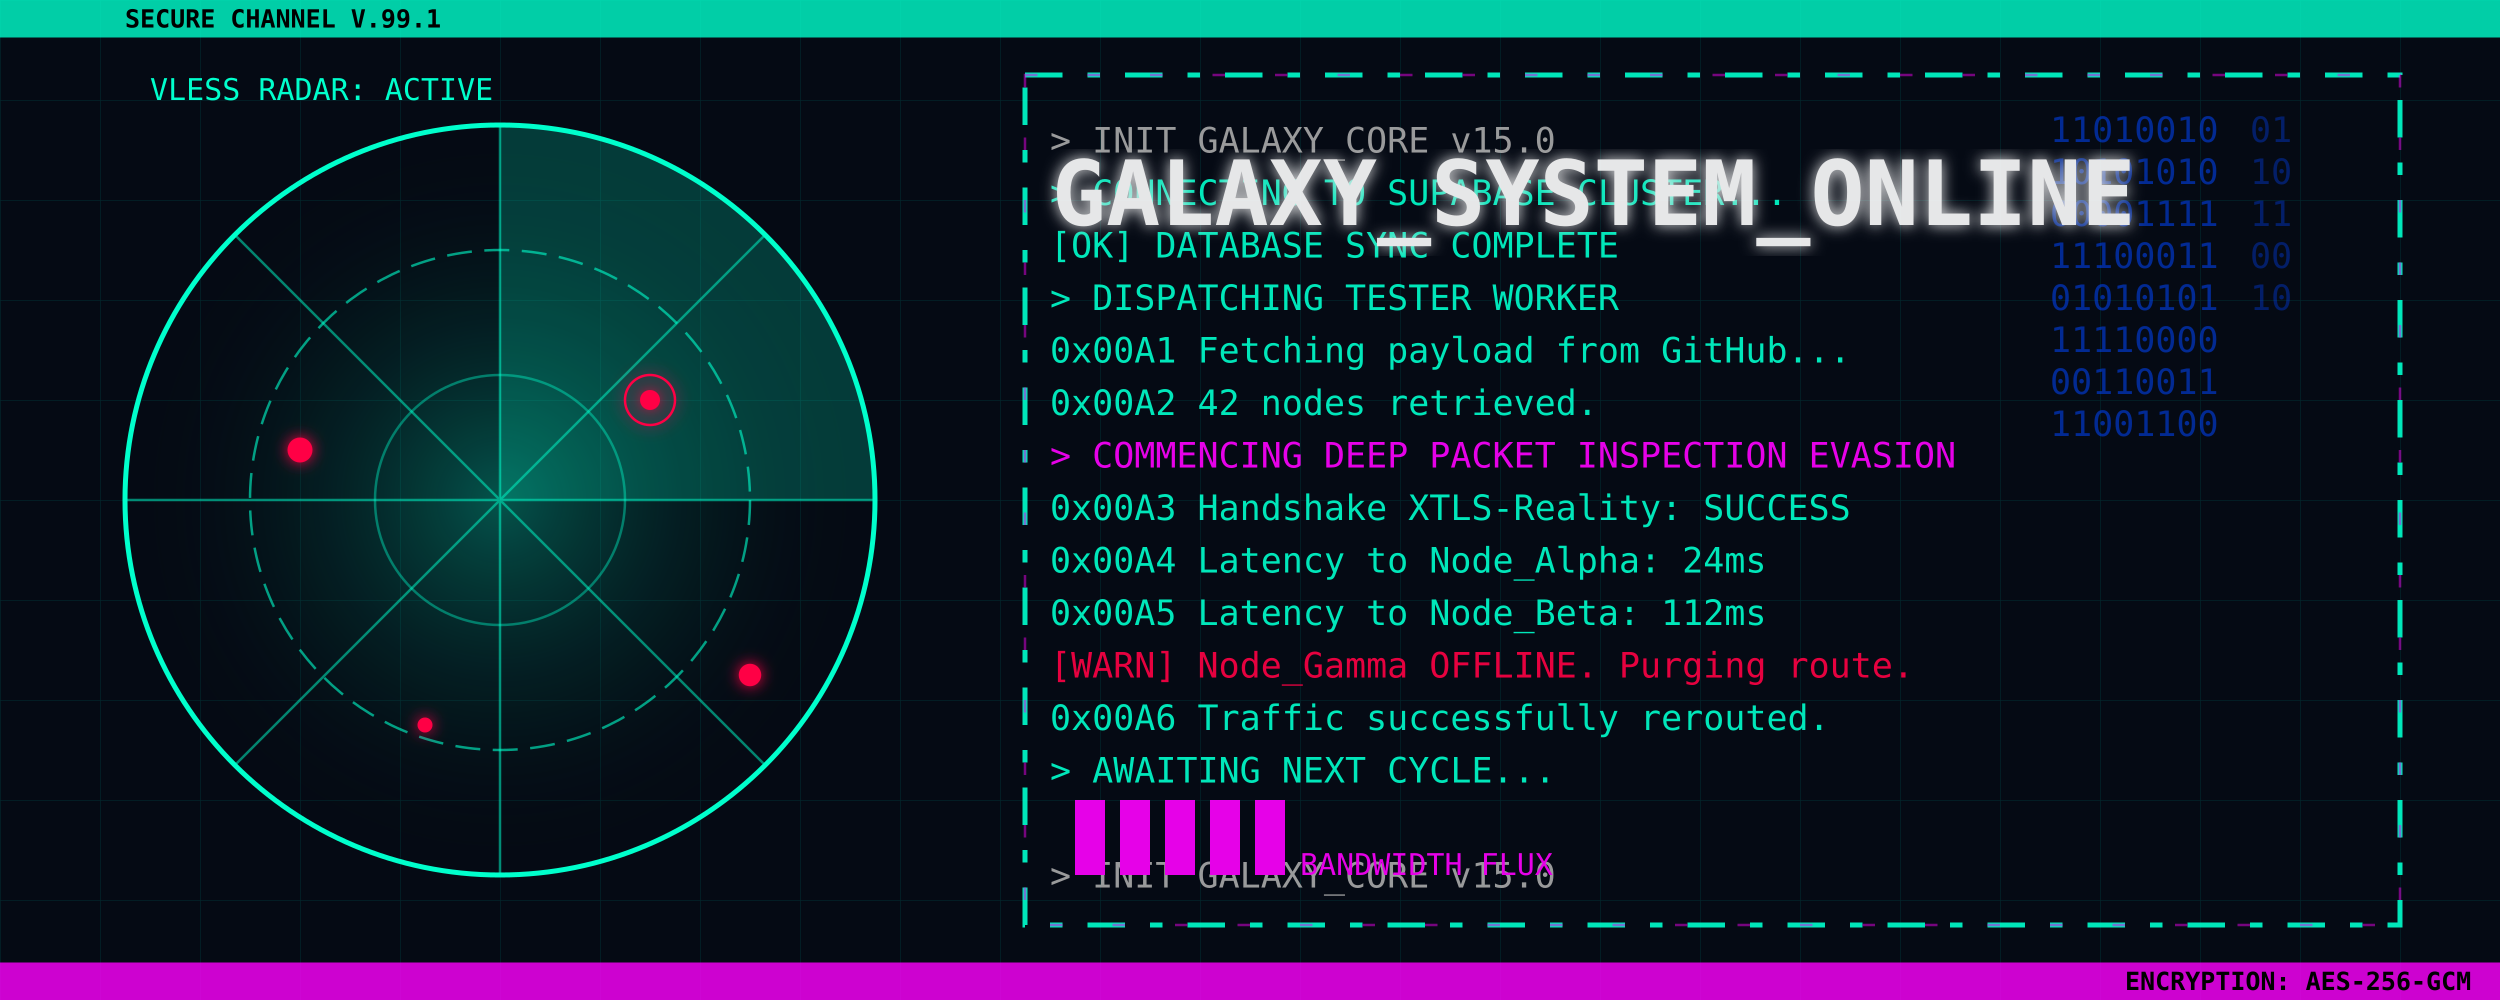
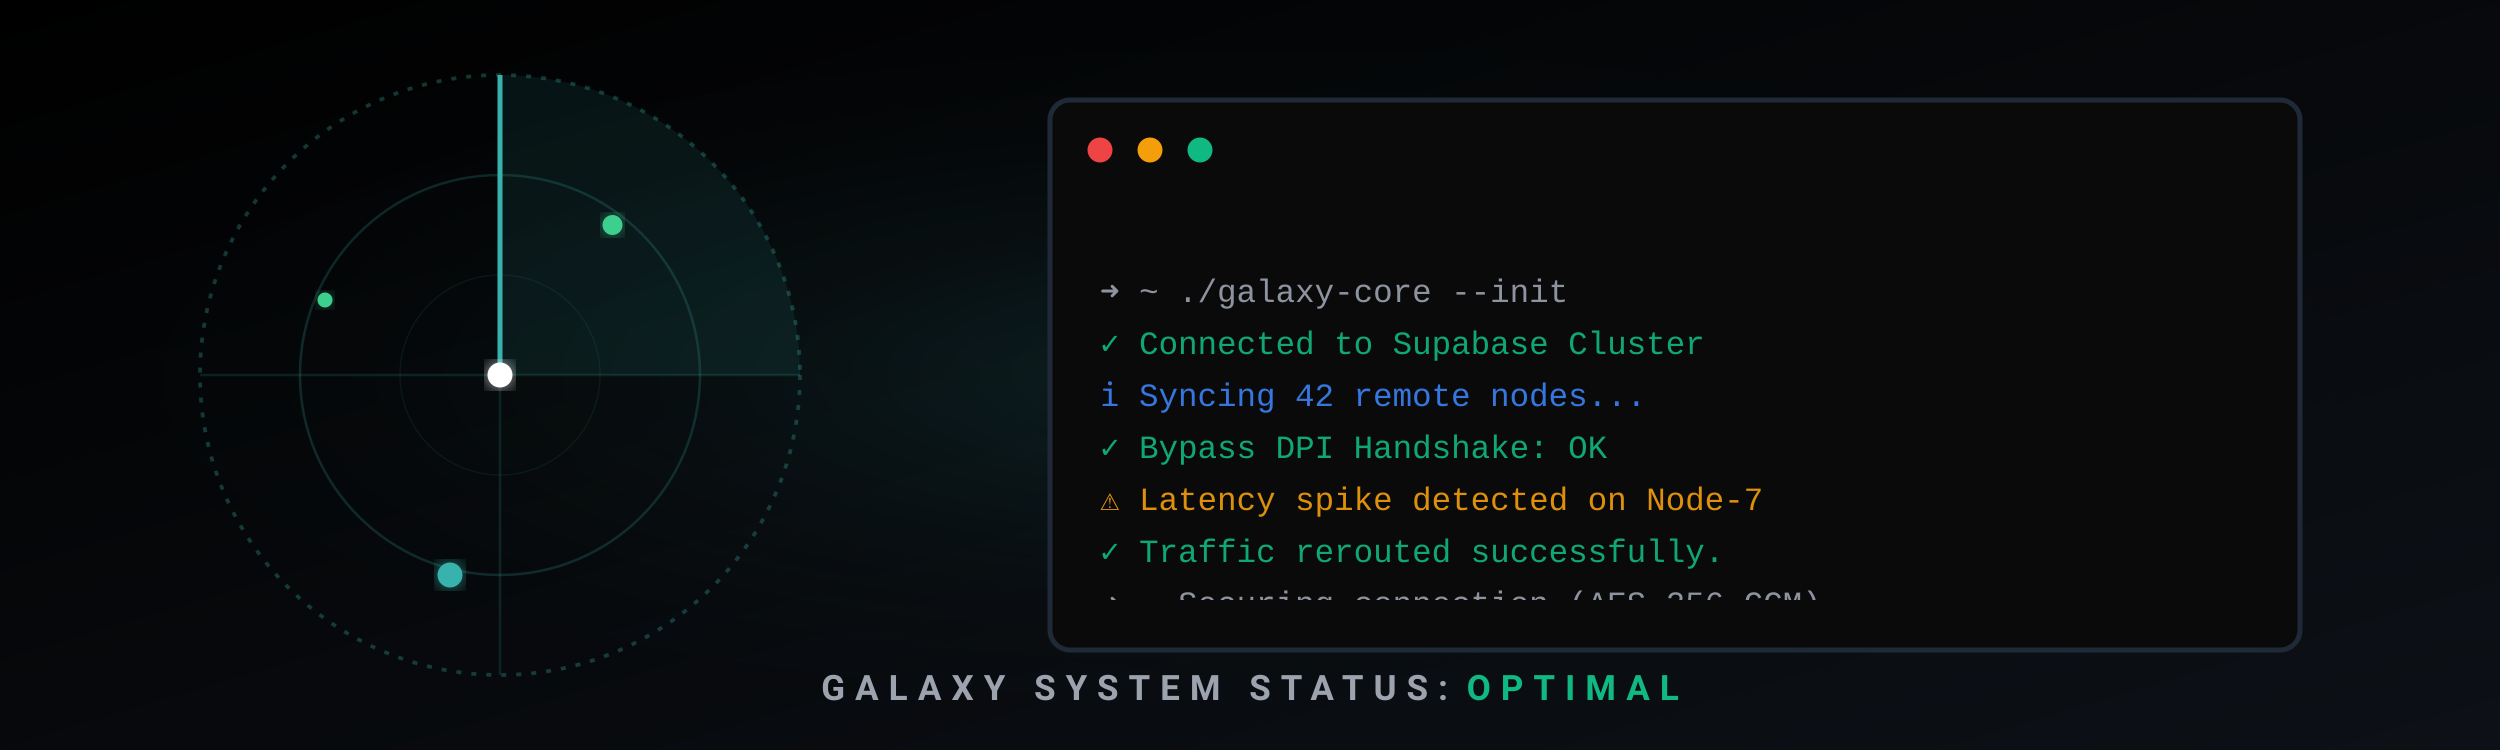
- <svg xmlns="http://www.w3.org/2000/svg" viewBox="0 0 1000 400" width="100%" height="400">
+ <svg xmlns="http://www.w3.org/2000/svg" viewBox="0 0 1000 300" width="100%" height="300">
  <defs>
-     <radialGradient id="radarGlow" cx="50%" cy="50%" r="50%">
-       <stop offset="0%" stop-color="#00ffcc" stop-opacity="0.3" />
+     <linearGradient id="bg" x1="0" y1="0" x2="100%" y2="100%">
+       <stop offset="0%" stop-color="#000000" />
+       <stop offset="100%" stop-color="#0d1117" />
+     </linearGradient>
+     <radialGradient id="glow" cx="50%" cy="50%" r="50%">
+       <stop offset="0%" stop-color="#38B2AC" stop-opacity="0.15" />
      <stop offset="100%" stop-color="#000000" stop-opacity="0" />
    </radialGradient>
    <filter id="neonBlur">
-       <feGaussianBlur stdDeviation="3" result="blur" />
+       <feGaussianBlur stdDeviation="4" result="blur" />
      <feMerge>
        <feMergeNode in="blur" />
        <feMergeNode in="SourceGraphic" />
      </feMerge>
    </filter>
  </defs>
-   <rect width="1000" height="400" fill="#050a14" />
-   <pattern id="grid" width="40" height="40" patternUnits="userSpaceOnUse">
-     <path d="M 40 0 L 0 0 0 40" fill="none" stroke="#004444" stroke-width="0.5" opacity="0.5" />
-   </pattern>
-   <rect width="1000" height="400" fill="url(#grid)" />
-   <g transform="translate(200, 200)">
-     <circle cx="0" cy="0" r="150" fill="url(#radarGlow)" stroke="#00ffcc" stroke-width="2" />
-     <circle cx="0" cy="0" r="100" fill="none" stroke="#00ffcc" stroke-width="1" stroke-dasharray="10 5" opacity="0.6" />
-     <circle cx="0" cy="0" r="50" fill="none" stroke="#00ffcc" stroke-width="1" opacity="0.4" />
-     <g opacity="0.5" stroke="#00ffcc" stroke-width="1">
-       <path d="M -150 0 L 150 0" />
-       <path d="M 0 -150 L 0 150" />
-       <path d="M -106 -106 L 106 106" />
-       <path d="M -106 106 L 106 -106" />
+   <rect width="1000" height="300" fill="url(#bg)" />
+   <rect width="1000" height="300" fill="url(#glow)" />
+   <g transform="translate(200, 150)">
+     <circle cx="0" cy="0" r="120" fill="none" stroke="#38B2AC" stroke-width="1.5" stroke-dasharray="2 4" opacity="0.3" />
+     <circle cx="0" cy="0" r="80" fill="none" stroke="#38B2AC" stroke-width="1" opacity="0.2" />
+     <circle cx="0" cy="0" r="40" fill="none" stroke="#38B2AC" stroke-width="0.5" opacity="0.1" />
+     <path d="M -120 0 L 120 0 M 0 -120 L 0 120" stroke="#38B2AC" stroke-width="1" opacity="0.15" />
+     <path d="M 0 0 L 0 -120 A 120 120 0 0 1 120 0 Z" fill="#38B2AC" opacity="0.1">
+       <animateTransform attributeName="transform" type="rotate" from="0" to="360" dur="4s" repeatCount="indefinite" />
+     </path>
+     <line x1="0" y1="0" x2="0" y2="-120" stroke="#38B2AC" stroke-width="2">
+       <animateTransform attributeName="transform" type="rotate" from="0" to="360" dur="4s" repeatCount="indefinite" />
+     </line>
+     <circle cx="45" cy="-60" r="4" fill="#3ECF8E" filter="url(#neonBlur)">
+       <animate attributeName="opacity" values="0;1;0;0;0" dur="4s" repeatCount="indefinite" />
+     </circle>
+     <circle cx="-70" cy="-30" r="3" fill="#3ECF8E" filter="url(#neonBlur)">
+       <animate attributeName="opacity" values="0;0;0;1;0" dur="4s" repeatCount="indefinite" begin="1s" />
+     </circle>
+     <circle cx="-20" cy="80" r="5" fill="#38B2AC" filter="url(#neonBlur)">
+       <animate attributeName="opacity" values="0;0;0;0;1" dur="4s" repeatCount="indefinite" begin="2s" />
+     </circle>
+     <circle cx="0" cy="0" r="5" fill="#ffffff" filter="url(#neonBlur)">
+       <animate attributeName="r" values="5;15;5" dur="2s" repeatCount="indefinite" />
+       <animate attributeName="opacity" values="1;0;1" dur="2s" repeatCount="indefinite" />
+     </circle>
+   </g>
+   <g transform="translate(420, 40)">
+     <rect x="0" y="0" width="500" height="220" rx="8" fill="#0A0A0A" stroke="#1F2937" stroke-width="2" />
+     <circle cx="20" cy="20" r="5" fill="#EF4444" />
+     <circle cx="40" cy="20" r="5" fill="#F59E0B" />
+     <circle cx="60" cy="20" r="5" fill="#10B981" />
+     <g font-family="'Courier New', monospace" font-size="13" fill="#38B2AC" opacity="0.9">
+       <clipPath id="termClip">
+         <rect x="20" y="40" width="460" height="160" />
+       </clipPath>
+       <g clip-path="url(#termClip)">
+         <text x="20" y="60">
+           <animate attributeName="y" values="60; -100" dur="8s" repeatCount="indefinite" />
+           <tspan x="20" dy="1.6em" fill="#9CA3AF">➜  ~ ./galaxy-core --init</tspan>
+           <tspan x="20" dy="1.6em" fill="#10B981">✓ Connected to Supabase Cluster</tspan>
+           <tspan x="20" dy="1.6em" fill="#3B82F6">ℹ Syncing 42 remote nodes...</tspan>
+           <tspan x="20" dy="1.6em" fill="#10B981">✓ Bypass DPI Handshake: OK</tspan>
+           <tspan x="20" dy="1.6em" fill="#F59E0B">⚠ Latency spike detected on Node-7</tspan>
+           <tspan x="20" dy="1.6em" fill="#10B981">✓ Traffic rerouted successfully.</tspan>
+           <tspan x="20" dy="1.6em" fill="#9CA3AF">➜  ~ Securing connection (AES-256-GCM)</tspan>
+           <tspan x="20" dy="1.6em" fill="#3B82F6">ℹ Awaiting next polling cycle...</tspan>
+           <tspan x="20" dy="3.2em" fill="#9CA3AF">➜  ~ ./galaxy-core --init</tspan>
+           <tspan x="20" dy="1.6em" fill="#10B981">✓ Connected to Supabase Cluster</tspan>
+           <tspan x="20" dy="1.6em" fill="#3B82F6">ℹ Syncing 42 remote nodes...</tspan>
+         </text>
+       </g>
    </g>
-     <path d="M 0 0 L 0 -150 A 150 150 0 0 1 150 0 Z" fill="#00ffcc" opacity="0.2">
-       <animateTransform attributeName="transform" type="rotate" from="0" to="360" dur="3s" repeatCount="indefinite" />
-     </path>
-     <g fill="#ff0044" filter="url(#neonBlur)">
-       <circle cx="60" cy="-40" r="4">
-         <animate attributeName="opacity" values="1;0;0;0;0;0" dur="3s" repeatCount="indefinite" />
-       </circle>
-       <circle cx="60" cy="-40" r="10" fill="none" stroke="#ff0044">
-         <animate attributeName="r" values="4; 15" />
-         <animate attributeName="opacity" values="1; 0" dur="1s" repeatCount="indefinite" />
-       </circle>
-       <circle cx="-80" cy="-20" r="5">
-         <animate attributeName="opacity" values="0;0;0;1;0;0" dur="3s" repeatCount="indefinite" begin="0.5s" />
-       </circle>
-       <circle cx="-30" cy="90" r="3">
-         <animate attributeName="opacity" values="0;0;0;0;0;1" dur="3s" repeatCount="indefinite" begin="1.5s" />
-       </circle>
-       <circle cx="100" cy="70" r="4.5">
-         <animate attributeName="opacity" values="0;1;0;0;0;0" dur="3s" repeatCount="indefinite" begin="2.5s" />
-       </circle>
-     </g>
-     <text x="-140" y="-160" fill="#00ffcc" font-family="monospace" font-size="12">VLESS RADAR: ACTIVE</text>
  </g>
-   <g transform="translate(420, 40)" font-family="monospace" font-size="14" fill="#00ffcc" opacity="0.9">
-     <clipPath id="dataClip">
-       <rect width="550" height="320" />
-     </clipPath>
-     <g clip-path="url(#dataClip)">
-       <text x="0" y="0">
-         <animate attributeName="y" values="320; -400" dur="8s" repeatCount="indefinite" />
-         <tspan x="0" dy="1.5em" fill="#aaaaaa">&gt; INIT GALAXY_CORE v15.0</tspan>
-         <tspan x="0" dy="1.5em">&gt; CONNECTING TO SUPABASE CLUSTER...</tspan>
-         <tspan x="0" dy="1.5em" fill="#00ffcc">[OK] DATABASE SYNC COMPLETE</tspan>
-         <tspan x="0" dy="1.5em">&gt; DISPATCHING TESTER WORKER</tspan>
-         <tspan x="0" dy="1.5em">0x00A1 Fetching payload from GitHub...</tspan>
-         <tspan x="0" dy="1.5em">0x00A2 42 nodes retrieved.</tspan>
-         <tspan x="0" dy="1.5em" fill="#ff00ff">&gt; COMMENCING DEEP PACKET INSPECTION EVASION</tspan>
-         <tspan x="0" dy="1.5em">0x00A3 Handshake XTLS-Reality: SUCCESS</tspan>
-         <tspan x="0" dy="1.5em">0x00A4 Latency to Node_Alpha: 24ms</tspan>
-         <tspan x="0" dy="1.5em">0x00A5 Latency to Node_Beta: 112ms</tspan>
-         <tspan x="0" dy="1.5em" fill="#ff0044">[WARN] Node_Gamma OFFLINE. Purging route.</tspan>
-         <tspan x="0" dy="1.5em">0x00A6 Traffic successfully rerouted.</tspan>
-         <tspan x="0" dy="1.5em">&gt; AWAITING NEXT CYCLE...</tspan>
-         <tspan x="0" dy="3.0em" fill="#aaaaaa">&gt; INIT GALAXY_CORE v15.0</tspan>
-         <tspan x="0" dy="1.5em">&gt; CONNECTING TO SUPABASE CLUSTER...</tspan>
-         <tspan x="0" dy="1.5em" fill="#00ffcc">[OK] DATABASE SYNC COMPLETE</tspan>
-         <tspan x="0" dy="1.5em">&gt; DISPATCHING TESTER WORKER</tspan>
-       </text>
-       <text x="400" y="0" fill="#0044ff" opacity="0.6">
-         <animate attributeName="y" values="-200; 350" dur="4s" repeatCount="indefinite" />
-         <tspan x="400" dy="1.2em">11010010</tspan>
-         <tspan x="400" dy="1.2em">10101010</tspan>
-         <tspan x="400" dy="1.2em">00001111</tspan>
-         <tspan x="400" dy="1.2em">11100011</tspan>
-         <tspan x="400" dy="1.2em">01010101</tspan>
-         <tspan x="400" dy="1.2em">11110000</tspan>
-         <tspan x="400" dy="1.2em">00110011</tspan>
-         <tspan x="400" dy="1.2em">11001100</tspan>
-       </text>
-       <text x="480" y="0" fill="#0044ff" opacity="0.4">
-         <animate attributeName="y" values="-100; 350" dur="6s" repeatCount="indefinite" />
-         <tspan x="480" dy="1.2em">01</tspan>
-         <tspan x="480" dy="1.2em">10</tspan>
-         <tspan x="480" dy="1.2em">11</tspan>
-         <tspan x="480" dy="1.2em">00</tspan>
-         <tspan x="480" dy="1.2em">10</tspan>
-       </text>
-     </g>
-     <rect x="-10" y="-10" width="550" height="340" fill="none" stroke="#00ffcc" stroke-width="2" stroke-dasharray="15 10 5 10" />
-     <rect x="-10" y="-10" width="550" height="340" fill="none" stroke="#ff00ff" stroke-width="1" stroke-dasharray="5 20" opacity="0.5" />
-     <text x="250" y="50" font-family="monospace" font-size="36" font-weight="900" fill="#ffffff" text-anchor="middle" filter="url(#neonBlur)">
-       GALAXY_SYSTEM_ONLINE
-       <animate attributeName="opacity" values="1; 1; 0.2; 1; 1; 0.8; 1" dur="2.1s" repeatCount="indefinite" />
-       <animateTransform attributeName="transform" type="translate" values="0 0; 2 0; -2 0; 0 0" dur="0.15s" repeatCount="indefinite" />
-       <animate attributeName="fill" values="#ffffff; #00ffcc; #ff00ff; #ffffff" dur="0.3s" repeatCount="indefinite" />
-     </text>
-     <g transform="translate(10, 280)" fill="#ff00ff">
-       <rect x="0" y="0" width="12" height="30">
-         <animate attributeName="height" values="10;40;10" dur="0.5s" repeatCount="indefinite" />
-         <animate attributeName="y" values="30;0;30" dur="0.5s" repeatCount="indefinite" />
-       </rect>
-       <rect x="18" y="0" width="12" height="30">
-         <animate attributeName="height" values="30;10;30" dur="0.7s" repeatCount="indefinite" />
-         <animate attributeName="y" values="10;30;10" dur="0.7s" repeatCount="indefinite" />
-       </rect>
-       <rect x="36" y="0" width="12" height="30">
-         <animate attributeName="height" values="20;50;20" dur="0.4s" repeatCount="indefinite" />
-         <animate attributeName="y" values="20;-10;20" dur="0.4s" repeatCount="indefinite" />
-       </rect>
-       <rect x="54" y="0" width="12" height="30">
-         <animate attributeName="height" values="40;15;40" dur="0.8s" repeatCount="indefinite" />
-         <animate attributeName="y" values="0;25;0" dur="0.8s" repeatCount="indefinite" />
-       </rect>
-       <rect x="72" y="0" width="12" height="30">
-         <animate attributeName="height" values="15;45;15" dur="0.6s" repeatCount="indefinite" />
-         <animate attributeName="y" values="25;-5;25" dur="0.6s" repeatCount="indefinite" />
-       </rect>
-     </g>
-     <text x="100" y="310" fill="#ff00ff" font-size="12">BANDWIDTH FLUX</text>
-   </g>
-   <rect x="0" y="0" width="1000" height="15" fill="#00ffcc" opacity="0.8" />
-   <rect x="0" y="385" width="1000" height="15" fill="#ff00ff" opacity="0.8" />
-   <text x="50" y="11" fill="#000" font-family="monospace" font-size="10" font-weight="bold">SECURE CHANNEL V.99.1</text>
-   <text x="850" y="396" fill="#000" font-family="monospace" font-size="10" font-weight="bold">ENCRYPTION: AES-256-GCM</text>
+   <text x="500" y="280" font-family="-apple-system, BlinkMacSystemFont, 'Segoe UI', Roboto, sans-serif" font-size="14" font-weight="600" fill="#9CA3AF" text-anchor="middle" letter-spacing="4">
+     GALAXY SYSTEM STATUS: <tspan fill="#10B981">OPTIMAL</tspan>
+   </text>
</svg>
